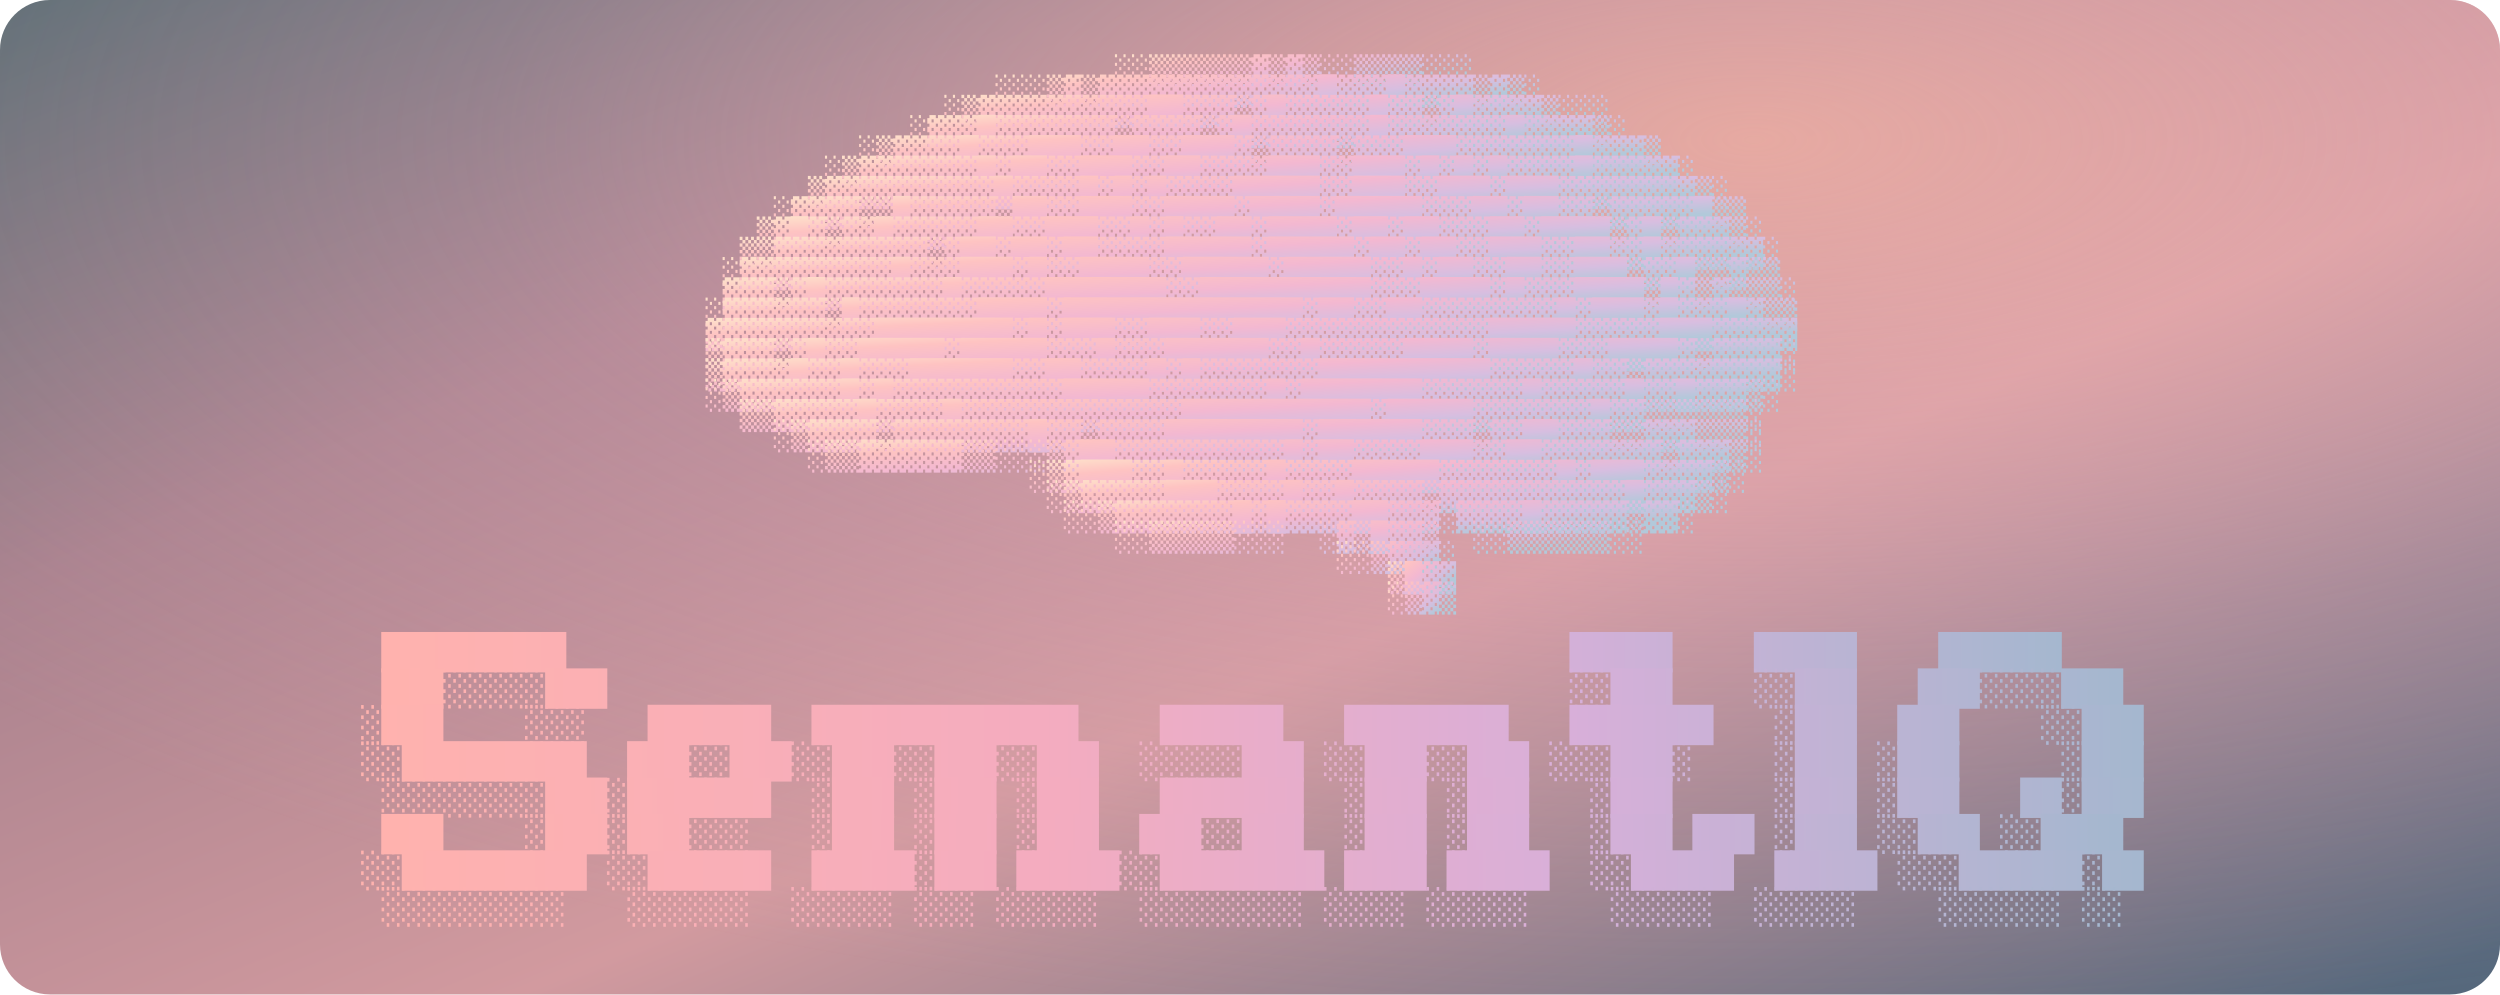
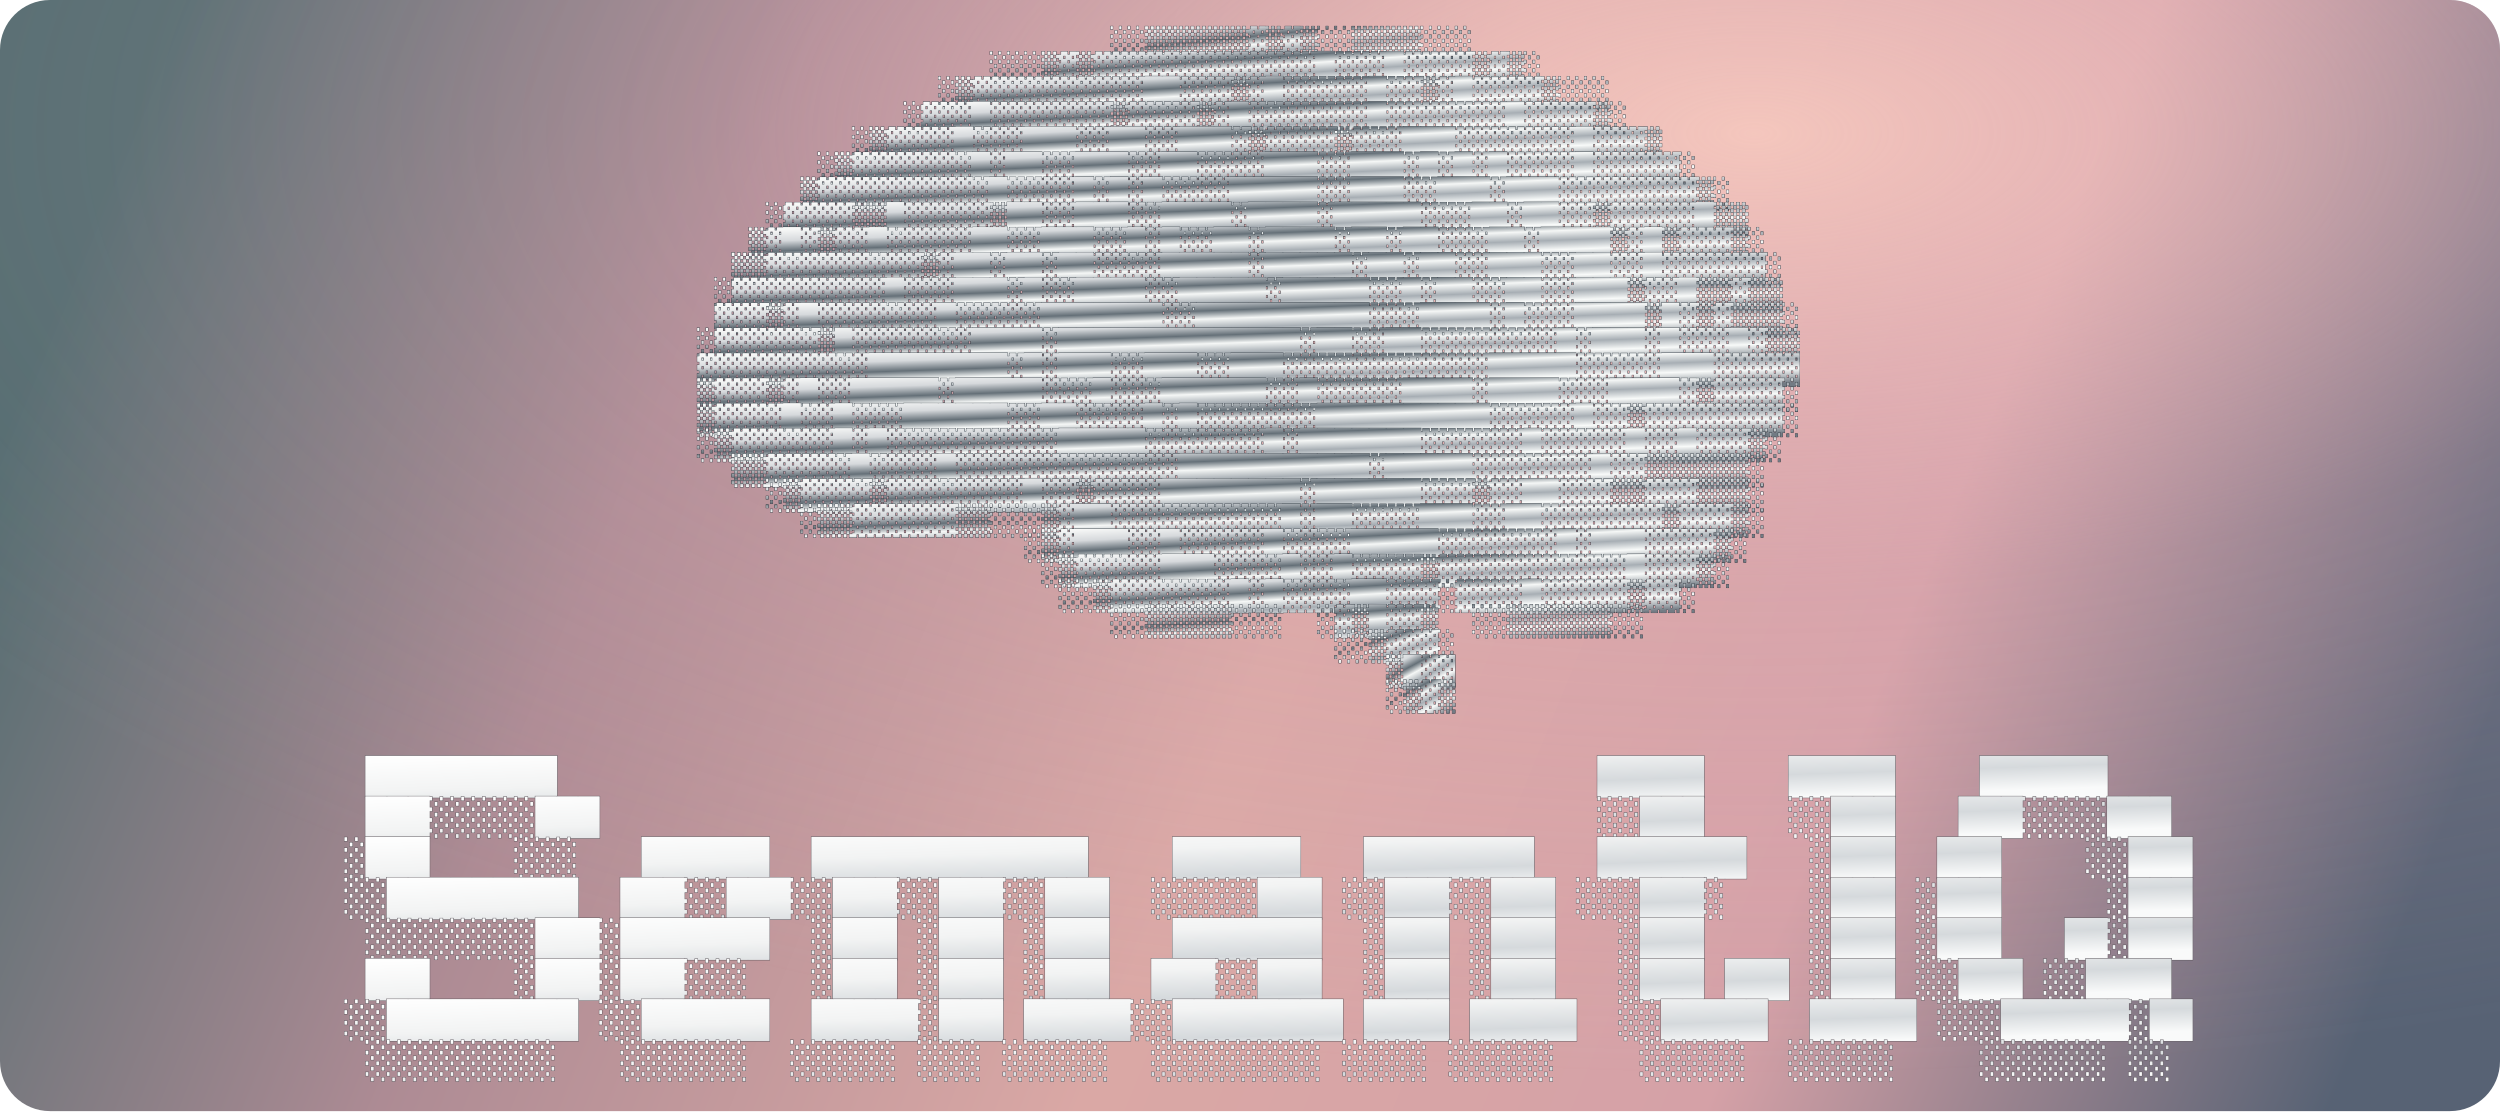
- <svg xmlns="http://www.w3.org/2000/svg" width="900" height="358" viewBox="0 0 900 358" role="img" aria-labelledby="brand-title brand-desc">
+ <svg xmlns="http://www.w3.org/2000/svg" width="900" height="400" viewBox="0 0 900 400" role="img" aria-labelledby="brand-title brand-desc">
  <defs>
-     <linearGradient id="canvas" x1="0" y1="0" x2="1" y2="0.95">
-       <stop offset="0" stop-color="#536a70" />
-       <stop offset=".3" stop-color="#a9828e" />
-       <stop offset=".61" stop-color="#d29a9f" />
-       <stop offset="1" stop-color="#56687c" />
+     <linearGradient id="brand-background" x1="0%" y1="42%" x2="100%" y2="60%">
+       <stop offset="0%" stop-color="#536c70" />
+       <stop offset="25%" stop-color="#ad8b94" />
+       <stop offset="52%" stop-color="#daa8a5" />
+       <stop offset="76%" stop-color="#d5a1a7" />
+       <stop offset="100%" stop-color="#576274" />
    </linearGradient>
-     <radialGradient id="warmGlow" cx="0.7" cy="0.14" r=".9">
-       <stop offset="0" stop-color="#f9b6a7" stop-opacity=".7" />
-       <stop offset=".56" stop-color="#e7adc0" stop-opacity=".23" />
-       <stop offset="1" stop-color="#e7adc0" stop-opacity="0" />
+     <radialGradient id="blush-light" cx="70%" cy="12%" r="85%">
+       <stop offset="0%" stop-color="#ffd3c6" stop-opacity=".72" />
+       <stop offset="48%" stop-color="#e4b3c0" stop-opacity=".18" />
+       <stop offset="100%" stop-color="#e4b3c0" stop-opacity="0" />
    </radialGradient>
-     <linearGradient id="ink" x1=".05" y1="0" x2=".95" y2=".55">
-       <stop offset="0" stop-color="#ffe0cb" />
-       <stop offset=".22" stop-color="#ffc4c3" />
-       <stop offset=".51" stop-color="#f4b9d2" />
-       <stop offset=".77" stop-color="#d7bfe1" />
-       <stop offset="1" stop-color="#b1cadb" />
+     <linearGradient id="chrome-ink" x1="3%" y1="7%" x2="96%" y2="92%">
+       <stop offset="0%" stop-color="#f7f8f7" />
+       <stop offset="18%" stop-color="#d6d9dc" />
+       <stop offset="34%" stop-color="#657078" />
+       <stop offset="47%" stop-color="#f5f7f6" />
+       <stop offset="62%" stop-color="#a7aeb4" />
+       <stop offset="77%" stop-color="#f8faf9" />
+       <stop offset="100%" stop-color="#727b84" />
    </linearGradient>
-     <linearGradient id="title-ink" x1="0" y1="0" x2="1" y2="0">
-       <stop offset="0" stop-color="#ffb2ae" />
-       <stop offset=".38" stop-color="#f4acbf" />
-       <stop offset=".68" stop-color="#d8afd9" />
-       <stop offset="1" stop-color="#a5b7cf" />
+     <linearGradient id="pearl-wordmark" x1="0%" y1="0%" x2="100%" y2="75%">
+       <stop offset="0%" stop-color="#ffffff" />
+       <stop offset="42%" stop-color="#f2f3f3" />
+       <stop offset="74%" stop-color="#d5d9dc" />
+       <stop offset="100%" stop-color="#f9fafa" />
    </linearGradient>
  </defs>
-   <rect x="0" y="0" width="900" height="358" rx="18" fill="url(#canvas)" />
-   <rect x="0" y="0" width="900" height="358" rx="18" fill="url(#warmGlow)" />
-   <g font-family="DejaVu Sans Mono, Liberation Mono, Noto Sans Mono, monospace" font-size="10.2" font-weight="400" fill="url(#ink)" opacity=".98">
-     <text x="254" y="29.0" text-anchor="start" xml:space="preserve">                        ░░▒▒▒▒▒▒▓▒▓▒░░▒▒▒▒░░░</text>
-     <text x="254" y="36.3" text-anchor="start" xml:space="preserve">                 ░░░▒▓▒▓▓▓▓▓▓▓▓▓▓▓▓▓█▓▓▓█▓▓▓▓▒▓▒░</text>
-     <text x="254" y="43.6" text-anchor="start" xml:space="preserve">              ░▒▓▓▓▓▓▓▓▓▓▓██▓▓▓▒▓█▓▓▓▓▓█▓▓▒▓█▓▓▓▓▒░░░</text>
-     <text x="254" y="50.9" text-anchor="start" xml:space="preserve">            ░▓▓▓█▓▓▓▓▓▓▓▒▓▓▓▓▒▓█▓▓▓▓▓▓▓█▓▓▓▓▓▓▓█▓▓▓▓▒░</text>
-     <text x="254" y="58.2" text-anchor="start" xml:space="preserve">         ░▒▓▓▓▓█▓▓▓███▓▓██▓▓███▓▒▓▓▓▓▒▓▓▓███▓▓▓▓▓▓▓█▓▓▓▒</text>
-     <text x="254" y="65.5" text-anchor="start" xml:space="preserve">       ░▒▓▓▓▓▓▓▓█▓██▓▓███▓▓██▓▓▓▓███▓▓███▓█▓█▓█▓▓▓▓█▓▓▓▓▓░</text>
-     <text x="254" y="72.8" text-anchor="start" xml:space="preserve">      ▒▓▓▓▓▓▓▓▓▓▓█▓▓▓▓█▓█▓█▓▓▓▓█████▓▓███▓▓███▓███▓▓▓▓▓▓▓▓▒░</text>
-     <text x="254" y="80.1" text-anchor="start" xml:space="preserve">    ░▓▓▓▓▒▒█▓▓▓▓▓▒██▓▓███▓▓████▓████▓█████▓▓▓██▓██▓▓▒▓▓▓▓▓█▒▒</text>
-     <text x="254" y="87.4" text-anchor="start" xml:space="preserve">   ▒▓█▓▒▓▓█▓▓▓▓▓██▓▓███▓▓█▓█▓▓██▓████▓██▓██▓▓▓██▓████▒▓█▒▓▓▓▒░</text>
-     <text x="254" y="94.7" text-anchor="start" xml:space="preserve">  ▒▒▓▓▓▓▓▓▓▓▓▒▓██▓██▓██▓▓▓▓█████▓█████▓██▓██▓▓███▓▓██▓▓█▓▓▓▓▓▓░</text>
-     <text x="254" y="102.0" text-anchor="start" xml:space="preserve"> ░▓▓▓▓▓▓▓▓▓█▓▓▓███▓█▓▓████▓▓█████▓█████▓▓█▓██▓▓██▓▓███▒▓▓█▒▒▓▒▒</text>
-     <text x="254" y="109.3" text-anchor="start" xml:space="preserve"> ▓▓▓▒▓█▓▓▓▓▓▓▓█▓▓▓▓▓███████▓▓██████████▓▓▓████▓█▓▓▓████▒█▓▒▓▒▒▒░</text>
-     <text x="254" y="116.6" text-anchor="start" xml:space="preserve">░▓▓▓▓▓▓▒█▓▓▓▓▓▓▓████▓██████████████▓██▓▓██▓▓▓▓▓▓▓▓█▓███▓█▓▓▓█▓▒▒</text>
-     <text x="254" y="123.9" text-anchor="start" xml:space="preserve">▓▓▓▓▓▓▓▓▓▓████████▓█▓███▓▓███▓▓███▓▓▓▓▓▓▓▓▓▓▓▓█████▓▓▓▓▓███▓▓▓▓▓</text>
-     <text x="254" y="131.2" text-anchor="start" xml:space="preserve">▒▓▓▓▒▓█▓▓█████▓█████▓▓▓█▓▓▓██████▓▓█▓▓▓▓▓████▓████▓▓▓████▓▒▓▓▓▓░</text>
-     <text x="254" y="138.5" text-anchor="start" xml:space="preserve">▒▓▓▓▓█▓▓█▓▓▓██████▓▓██▓▓▓▓█▓█▓▓▓▓▓▓▓██████████▓▓▓▓▓█▓▓▒▓▓▓▓▓▓▓▓░</text>
-     <text x="254" y="145.8" text-anchor="start" xml:space="preserve">░▒▓▓▓▓▓▓█▓█▓▓▓▓▓▓▓▓▓▓█████▓▓▓▓▓▓▓█▓███████▓▓▓▓▓▓█▓▓▓▓▓█▓▓█▓▓▓▒░</text>
-     <text x="254" y="153.1" text-anchor="start" xml:space="preserve">  ▒▒▓▓▓▓▓█▓▓▓▓█▓▓▓▓▓▓▓▓▓▓▓▓▓███████████▓█████▓▓▓▓▓▓▓█▓▓▒▒▒▒▒▒░</text>
-     <text x="254" y="160.4" text-anchor="start" xml:space="preserve">    ░▒▓▓▓▓▒▓▓▓▓▓▓▓▓█▓▓▒▓▓▓▓████████▓██████▓▓▓▒▓▓██▓▓▓▒▒▓▓▓▒▒▒░</text>
-     <text x="254" y="167.7" text-anchor="start" xml:space="preserve">      ░▒▒▓▓▓▓▓▓▒▒░░░▒▓██▓▓▓▓▓▓▓▓▓▓█▓██▓▓▓▓███▓▓██▓▓▓▓▓▓▓▒▓▓▓▒░</text>
-     <text x="254" y="175.0" text-anchor="start" xml:space="preserve">                   ░▒▓███▓▓█▓▓▓▓▓█▓▓▓▓█████▓▓▓▓▓▓▓█▓███▓▓▓▓▒░</text>
-     <text x="254" y="182.3" text-anchor="start" xml:space="preserve">                    ░▒▓▓▓▓▓███▓▓▓▓█▓▓█▓▓▓▓▒▓▓▓▓▓▓▓▓▓▓▓█▓▓▓▒░</text>
-     <text x="254" y="189.6" text-anchor="start" xml:space="preserve">                     ░░▒▓▓▓▓▓▓▓█▓█▓▓▓▓██▓▓▓░▓▓▓▓█▓▓▓▓▓▒▓▓░</text>
-     <text x="254" y="196.9" text-anchor="start" xml:space="preserve">                        ░░▒▒▒▒▒░░░  ░▓▒█▓▓▒  ░░▒▒▒▒▒▒░░</text>
-     <text x="254" y="204.2" text-anchor="start" xml:space="preserve">                                     ░░▒▓▓▓░</text>
-     <text x="254" y="211.5" text-anchor="start" xml:space="preserve">                                        ▒█▓▓</text>
-     <text x="254" y="218.8" text-anchor="start" xml:space="preserve">                                        ░▒▓▒</text>
+   <rect width="900" height="400" rx="18" fill="url(#brand-background)" />
+   <rect width="900" height="400" rx="18" fill="url(#blush-light)" />
+   <g font-family="DejaVu Sans Mono, Liberation Mono, Noto Sans Mono, monospace" font-size="10.3" font-weight="400" fill="url(#chrome-ink)" stroke="#263039" stroke-width=".25" paint-order="stroke fill">
+     <text x="251" y="19.0" xml:space="preserve">                        ░░▒▒▒▒▒▒▓▒▓▒░░▒▒▒▒░░░</text>
+     <text x="251" y="28.1" xml:space="preserve">                 ░░░▒▓▒▓▓▓▓▓▓▓▓▓▓▓▓▓█▓▓▓█▓▓▓▓▒▓▒░</text>
+     <text x="251" y="37.1" xml:space="preserve">              ░▒▓▓▓▓▓▓▓▓▓▓██▓▓▓▒▓█▓▓▓▓▓█▓▓▒▓█▓▓▓▓▒░░░</text>
+     <text x="251" y="46.2" xml:space="preserve">            ░▓▓▓█▓▓▓▓▓▓▓▒▓▓▓▓▒▓█▓▓▓▓▓▓▓█▓▓▓▓▓▓▓█▓▓▓▓▒░</text>
+     <text x="251" y="55.2" xml:space="preserve">         ░▒▓▓▓▓█▓▓▓███▓▓██▓▓███▓▒▓▓▓▓▒▓▓▓███▓▓▓▓▓▓▓█▓▓▓▒</text>
+     <text x="251" y="64.3" xml:space="preserve">       ░▒▓▓▓▓▓▓▓█▓██▓▓███▓▓██▓▓▓▓███▓▓███▓█▓█▓█▓▓▓▓█▓▓▓▓▓░</text>
+     <text x="251" y="73.3" xml:space="preserve">      ▒▓▓▓▓▓▓▓▓▓▓█▓▓▓▓█▓█▓█▓▓▓▓█████▓▓███▓▓███▓███▓▓▓▓▓▓▓▓▒░</text>
+     <text x="251" y="82.4" xml:space="preserve">    ░▓▓▓▓▒▒█▓▓▓▓▓▒██▓▓███▓▓████▓████▓█████▓▓▓██▓██▓▓▒▓▓▓▓▓█▒▒</text>
+     <text x="251" y="91.4" xml:space="preserve">   ▒▓█▓▒▓▓█▓▓▓▓▓██▓▓███▓▓█▓█▓▓██▓████▓██▓██▓▓▓██▓████▒▓█▒▓▓▓▒░</text>
+     <text x="251" y="100.5" xml:space="preserve">  ▒▒▓▓▓▓▓▓▓▓▓▒▓██▓██▓██▓▓▓▓█████▓█████▓██▓██▓▓███▓▓██▓▓█▓▓▓▓▓▓░</text>
+     <text x="251" y="109.5" xml:space="preserve"> ░▓▓▓▓▓▓▓▓▓█▓▓▓███▓█▓▓████▓▓█████▓█████▓▓█▓██▓▓██▓▓███▒▓▓█▒▒▓▒▒</text>
+     <text x="251" y="118.6" xml:space="preserve"> ▓▓▓▒▓█▓▓▓▓▓▓▓█▓▓▓▓▓███████▓▓██████████▓▓▓████▓█▓▓▓████▒█▓▒▓▒▒▒░</text>
+     <text x="251" y="127.6" xml:space="preserve">░▓▓▓▓▓▓▒█▓▓▓▓▓▓▓████▓██████████████▓██▓▓██▓▓▓▓▓▓▓▓█▓███▓█▓▓▓█▓▒▒</text>
+     <text x="251" y="136.7" xml:space="preserve">▓▓▓▓▓▓▓▓▓▓████████▓█▓███▓▓███▓▓███▓▓▓▓▓▓▓▓▓▓▓▓█████▓▓▓▓▓███▓▓▓▓▓</text>
+     <text x="251" y="145.7" xml:space="preserve">▒▓▓▓▒▓█▓▓█████▓█████▓▓▓█▓▓▓██████▓▓█▓▓▓▓▓████▓████▓▓▓████▓▒▓▓▓▓░</text>
+     <text x="251" y="154.8" xml:space="preserve">▒▓▓▓▓█▓▓█▓▓▓██████▓▓██▓▓▓▓█▓█▓▓▓▓▓▓▓██████████▓▓▓▓▓█▓▓▒▓▓▓▓▓▓▓▓░</text>
+     <text x="251" y="163.8" xml:space="preserve">░▒▓▓▓▓▓▓█▓█▓▓▓▓▓▓▓▓▓▓█████▓▓▓▓▓▓▓█▓███████▓▓▓▓▓▓█▓▓▓▓▓█▓▓█▓▓▓▒░</text>
+     <text x="251" y="172.9" xml:space="preserve">  ▒▒▓▓▓▓▓█▓▓▓▓█▓▓▓▓▓▓▓▓▓▓▓▓▓███████████▓█████▓▓▓▓▓▓▓█▓▓▒▒▒▒▒▒░</text>
+     <text x="251" y="181.9" xml:space="preserve">    ░▒▓▓▓▓▒▓▓▓▓▓▓▓▓█▓▓▒▓▓▓▓████████▓██████▓▓▓▒▓▓██▓▓▓▒▒▓▓▓▒▒▒░</text>
+     <text x="251" y="191.0" xml:space="preserve">      ░▒▒▓▓▓▓▓▓▒▒░░░▒▓██▓▓▓▓▓▓▓▓▓▓█▓██▓▓▓▓███▓▓██▓▓▓▓▓▓▓▒▓▓▓▒░</text>
+     <text x="251" y="200.0" xml:space="preserve">                   ░▒▓███▓▓█▓▓▓▓▓█▓▓▓▓█████▓▓▓▓▓▓▓█▓███▓▓▓▓▒░</text>
+     <text x="251" y="209.1" xml:space="preserve">                    ░▒▓▓▓▓▓███▓▓▓▓█▓▓█▓▓▓▓▒▓▓▓▓▓▓▓▓▓▓▓█▓▓▓▒░</text>
+     <text x="251" y="218.1" xml:space="preserve">                     ░░▒▓▓▓▓▓▓▓█▓█▓▓▓▓██▓▓▓░▓▓▓▓█▓▓▓▓▓▒▓▓░</text>
+     <text x="251" y="227.2" xml:space="preserve">                        ░░▒▒▒▒▒░░░  ░▓▒█▓▓▒  ░░▒▒▒▒▒▒░░</text>
+     <text x="251" y="236.2" xml:space="preserve">                                     ░░▒▓▓▓░</text>
+     <text x="251" y="245.3" xml:space="preserve">                                        ▒█▓▓</text>
+     <text x="251" y="254.3" xml:space="preserve">                                        ░▒▓▒</text>
  </g>
-   <g font-family="DejaVu Sans Mono, Liberation Mono, Noto Sans Mono, monospace" font-size="12.25" font-weight="400" fill="url(#title-ink)">
-     <text x="130" y="239.0" text-anchor="start" xml:space="preserve"> █████████                                                 █████    █████    ██████</text>
-     <text x="130" y="252.1" text-anchor="start" xml:space="preserve"> ███░░░░░███                                               ░░███    ░░███   ███░░░░███</text>
-     <text x="130" y="265.2" text-anchor="start" xml:space="preserve">░███    ░░░   ██████  █████████████    ██████   ████████   ███████   ░███  ███    ░░███</text>
-     <text x="130" y="278.3" text-anchor="start" xml:space="preserve">░░█████████  ███░░███░░███░░███░░███  ░░░░░███ ░░███░░███ ░░░███░    ░███ ░███     ░███</text>
-     <text x="130" y="291.4" text-anchor="start" xml:space="preserve"> ░░░░░░░░███░███████  ░███ ░███ ░███   ███████  ░███ ░███   ░███     ░███ ░███   ██░███</text>
-     <text x="130" y="304.5" text-anchor="start" xml:space="preserve"> ███    ░███░███░░░   ░███ ░███ ░███  ███░░███  ░███ ░███   ░███ ███ ░███ ░░███ ░░████</text>
-     <text x="130" y="317.6" text-anchor="start" xml:space="preserve">░░█████████ ░░██████  █████░███ █████░░████████ ████ █████  ░░█████  █████ ░░░██████░██</text>
-     <text x="130" y="330.7" text-anchor="start" xml:space="preserve"> ░░░░░░░░░   ░░░░░░  ░░░░░ ░░░ ░░░░░  ░░░░░░░░ ░░░░ ░░░░░    ░░░░░  ░░░░░    ░░░░░░ ░░</text>
+   <g font-family="DejaVu Sans Mono, Liberation Mono, Noto Sans Mono, monospace" font-size="12.7" font-weight="400" fill="url(#pearl-wordmark)" stroke="#5b555b" stroke-width=".32" paint-order="stroke fill">
+     <text x="124" y="284.0" xml:space="preserve"> █████████                                                 █████    █████    ██████</text>
+     <text x="124" y="298.6" xml:space="preserve"> ███░░░░░███                                               ░░███    ░░███   ███░░░░███</text>
+     <text x="124" y="313.2" xml:space="preserve">░███    ░░░   ██████  █████████████    ██████   ████████   ███████   ░███  ███    ░░███</text>
+     <text x="124" y="327.8" xml:space="preserve">░░█████████  ███░░███░░███░░███░░███  ░░░░░███ ░░███░░███ ░░░███░    ░███ ░███     ░███</text>
+     <text x="124" y="342.4" xml:space="preserve"> ░░░░░░░░███░███████  ░███ ░███ ░███   ███████  ░███ ░███   ░███     ░███ ░███   ██░███</text>
+     <text x="124" y="357.0" xml:space="preserve"> ███    ░███░███░░░   ░███ ░███ ░███  ███░░███  ░███ ░███   ░███ ███ ░███ ░░███ ░░████</text>
+     <text x="124" y="371.6" xml:space="preserve">░░█████████ ░░██████  █████░███ █████░░████████ ████ █████  ░░█████  █████ ░░░██████░██</text>
+     <text x="124" y="386.2" xml:space="preserve"> ░░░░░░░░░   ░░░░░░  ░░░░░ ░░░ ░░░░░  ░░░░░░░░ ░░░░ ░░░░░    ░░░░░  ░░░░░    ░░░░░░ ░░</text>
  </g>
</svg>
